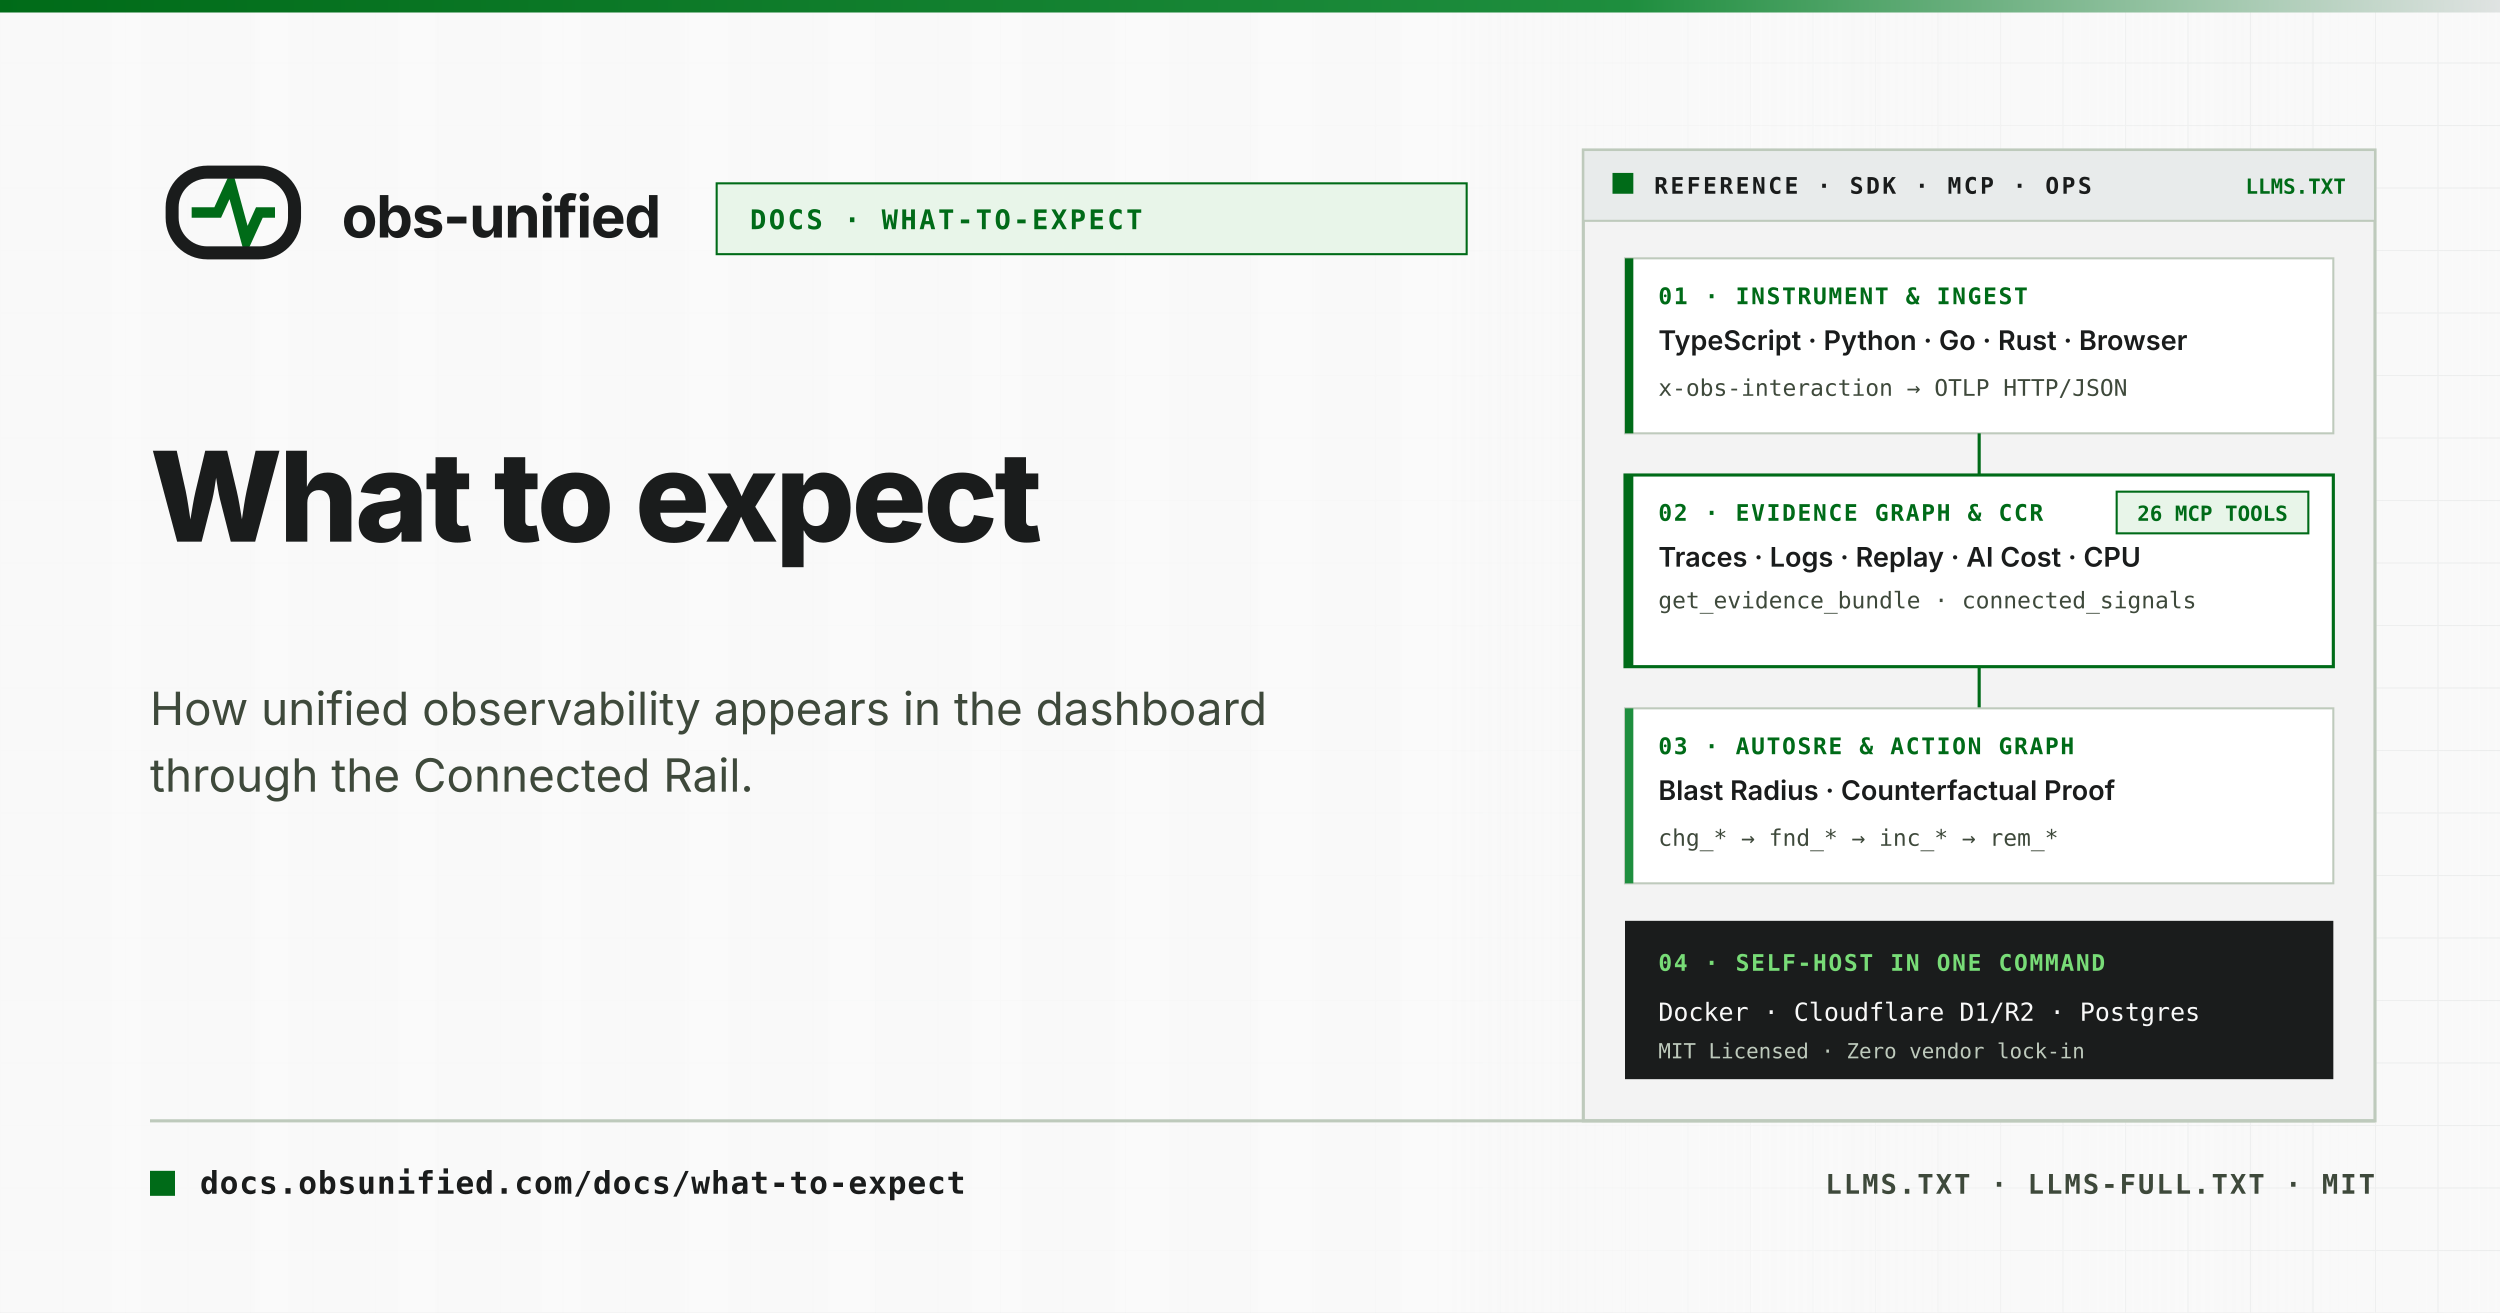
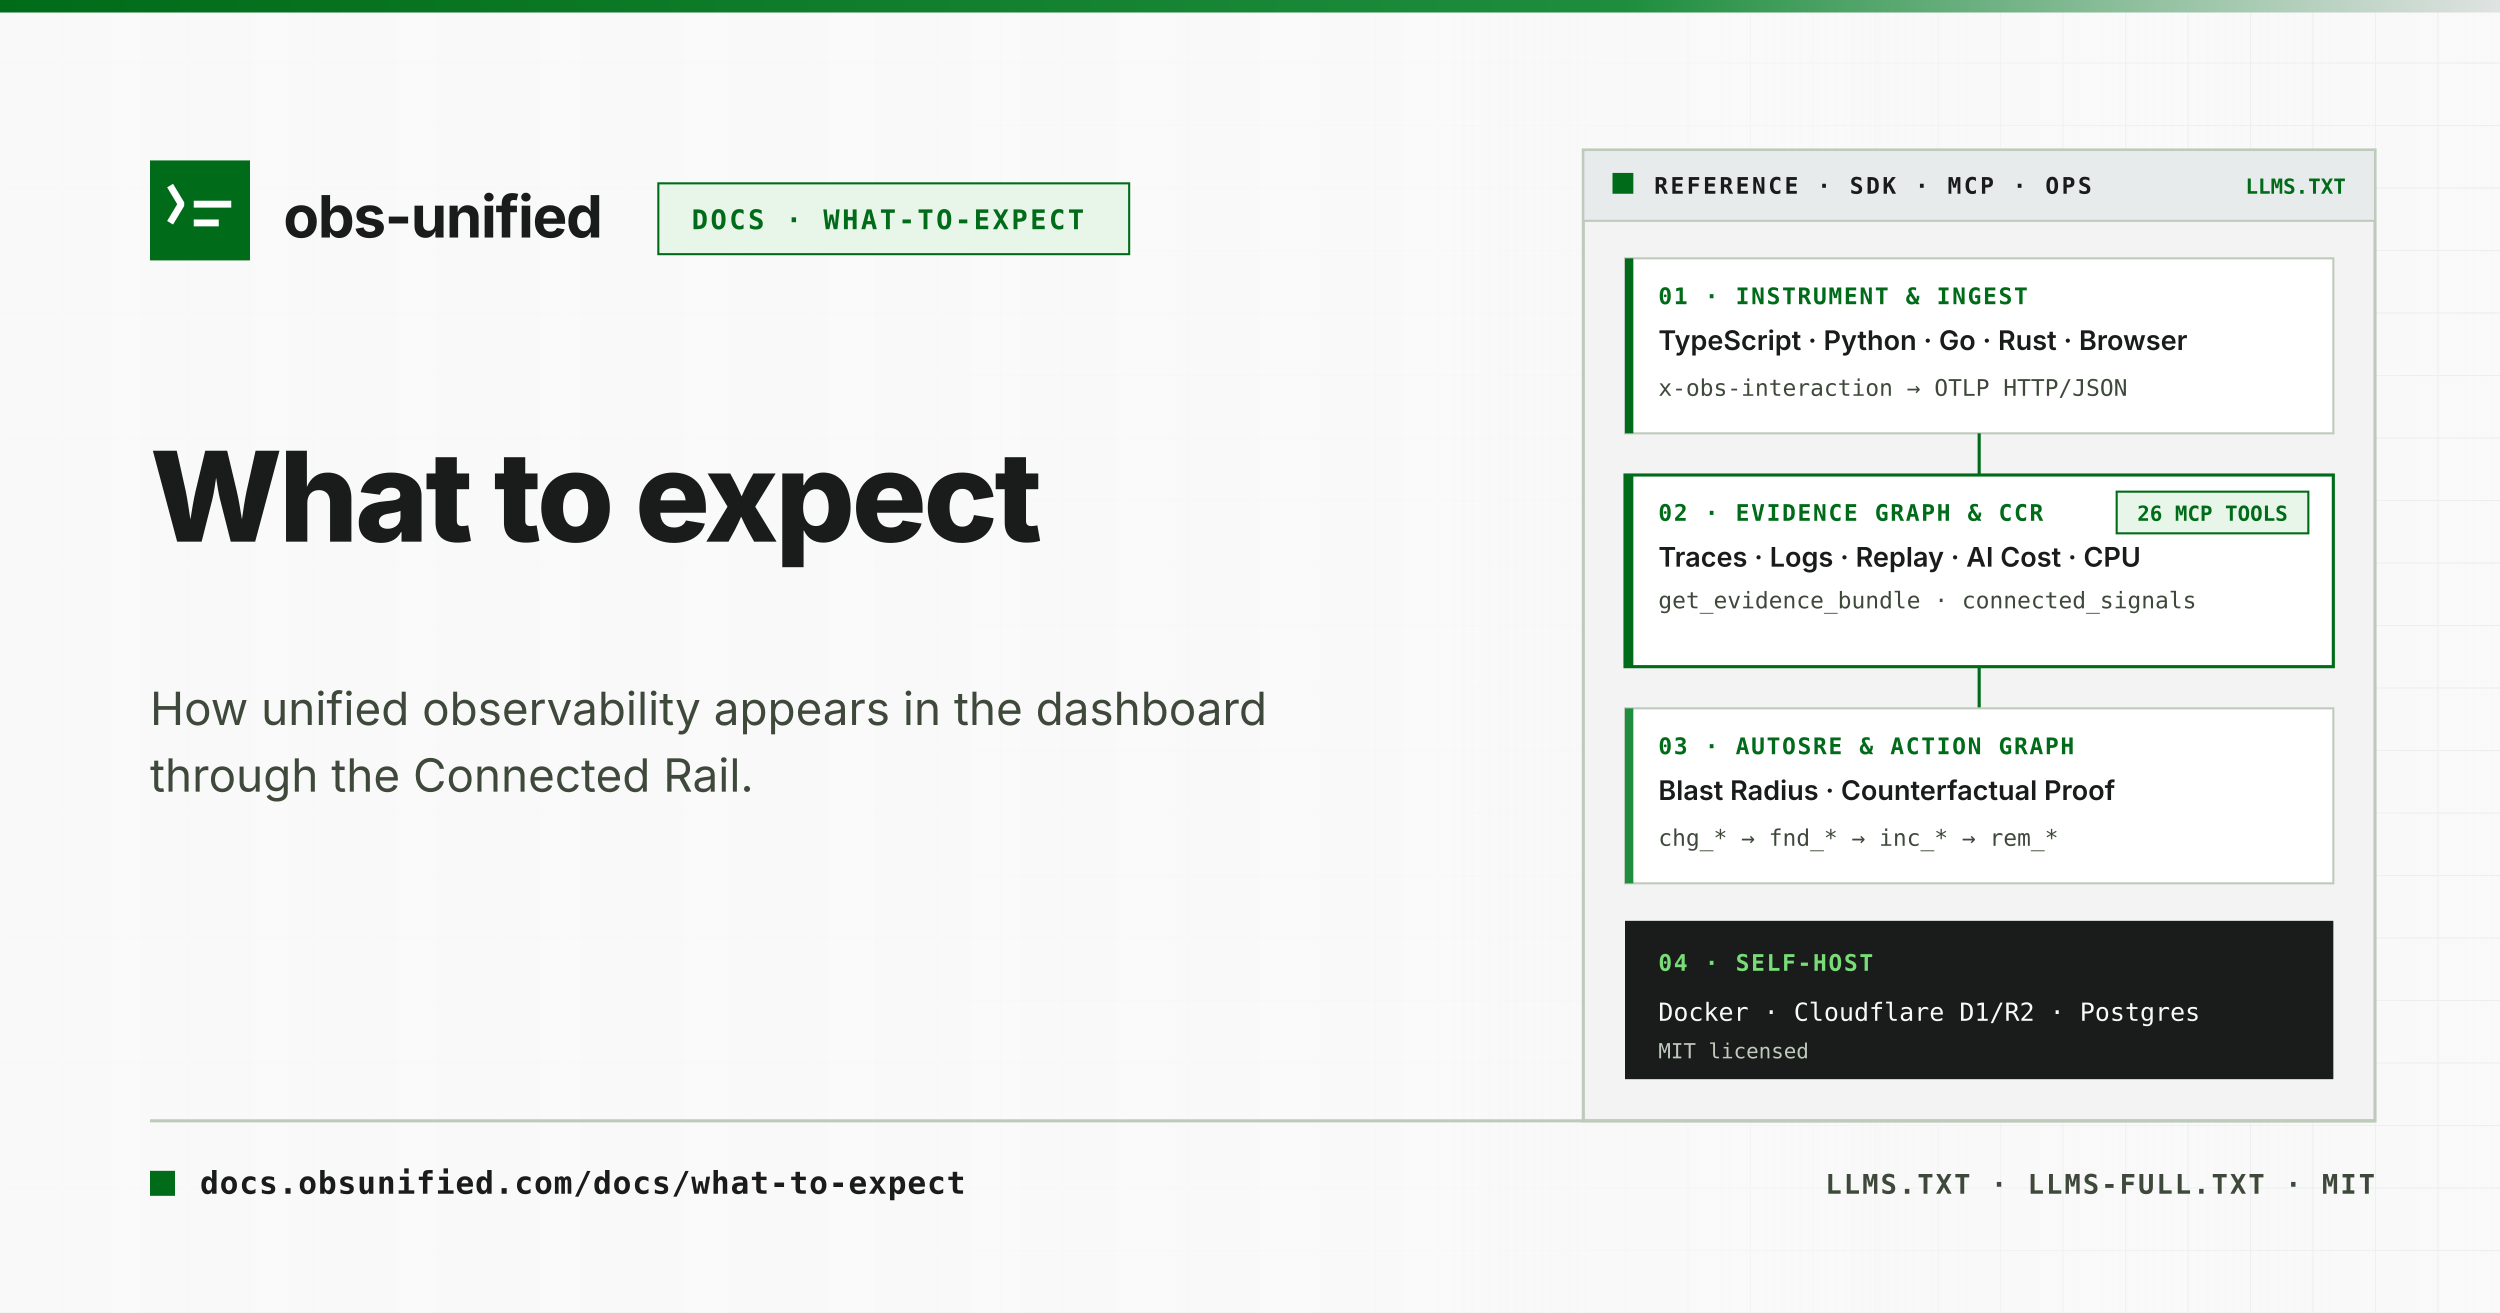
<svg xmlns="http://www.w3.org/2000/svg" viewBox="0 0 1200 630" width="1200" height="630" role="img" aria-label="What to expect — obs-unified documentation">
  <defs>
    <pattern id="grid" width="30" height="30" patternUnits="userSpaceOnUse">
      <path d="M 30 0 L 0 0 0 30" fill="none" stroke="#E2E4E4" stroke-width="1" />
    </pattern>
    <linearGradient id="surfaceFade" x1="0" y1="0" x2="1" y2="0">
      <stop offset="0%" stop-color="#F9F9F9" stop-opacity="0.97" />
      <stop offset="58%" stop-color="#F9F9F9" stop-opacity="0.93" />
      <stop offset="100%" stop-color="#F9F9F9" stop-opacity="0.45" />
    </linearGradient>
    <linearGradient id="accentBar" x1="0" y1="0" x2="1" y2="0">
      <stop offset="0%" stop-color="#006B18" />
      <stop offset="65%" stop-color="#1E8E3E" />
      <stop offset="100%" stop-color="#E2E4E4" />
    </linearGradient>
  </defs>
  <rect width="1200" height="630" fill="#F9F9F9" />
  <rect width="1200" height="630" fill="url(#grid)" />
  <rect width="1200" height="630" fill="url(#surfaceFade)" />
  <rect x="0" y="0" width="1200" height="6" fill="url(#accentBar)" />
  <g transform="translate(760, 72)">
    <rect x="0" y="0" width="380" height="466" fill="#F3F3F3" stroke="#BECABC" stroke-width="1.5" />
    <rect x="0" y="0" width="380" height="34" fill="#E8EBEB" stroke="#BECABC" stroke-width="1" />
    <rect x="14" y="11" width="10" height="10" fill="#006B18" />
    <text x="34" y="21" font-family="'JetBrains Mono', 'SFMono-Regular', Menlo, monospace" font-size="11" font-weight="700" fill="#1A1C1C" letter-spacing="1.2">REFERENCE · SDK · MCP · OPS</text>
    <text x="366" y="21" text-anchor="end" font-family="'JetBrains Mono', 'SFMono-Regular', Menlo, monospace" font-size="10" font-weight="600" fill="#006B18">LLMS.TXT</text>
    <rect x="20" y="52" width="340" height="84" fill="#FFFFFF" stroke="#BECABC" stroke-width="1" />
    <rect x="20" y="52" width="4" height="84" fill="#006B18" />
    <text x="36" y="74" font-family="'JetBrains Mono', 'SFMono-Regular', Menlo, monospace" font-size="11" font-weight="700" fill="#006B18" letter-spacing="0.8">01 · INSTRUMENT &amp; INGEST</text>
    <text x="36" y="96" font-family="'Inter', -apple-system, sans-serif" font-size="13" font-weight="600" fill="#1A1C1C">TypeScript · Python · Go · Rust · Browser</text>
    <text x="36" y="118" font-family="'JetBrains Mono', 'SFMono-Regular', Menlo, monospace" font-size="11" font-weight="500" fill="#3E493B">x-obs-interaction → OTLP HTTP/JSON</text>
    <line x1="190" y1="136" x2="190" y2="156" stroke="#006B18" stroke-width="1.5" />
    <rect x="20" y="156" width="340" height="92" fill="#FFFFFF" stroke="#006B18" stroke-width="1.5" />
    <rect x="20" y="156" width="4" height="92" fill="#006B18" />
    <text x="36" y="178" font-family="'JetBrains Mono', 'SFMono-Regular', Menlo, monospace" font-size="11" font-weight="700" fill="#006B18" letter-spacing="0.8">02 · EVIDENCE GRAPH &amp; CCR</text>
    <text x="36" y="200" font-family="'Inter', -apple-system, sans-serif" font-size="13" font-weight="600" fill="#1A1C1C">Traces · Logs · Replay · AI Cost · CPU</text>
    <text x="36" y="220" font-family="'JetBrains Mono', 'SFMono-Regular', Menlo, monospace" font-size="11" font-weight="500" fill="#3E493B">get_evidence_bundle · connected_signals</text>
    <rect x="256" y="164" width="92" height="20" fill="#E8F5E9" stroke="#006B18" stroke-width="1" />
    <text x="302" y="178" text-anchor="middle" font-family="'JetBrains Mono', 'SFMono-Regular', Menlo, monospace" font-size="10" font-weight="700" fill="#006B18">26 MCP TOOLS</text>
    <line x1="190" y1="248" x2="190" y2="268" stroke="#006B18" stroke-width="1.5" />
    <rect x="20" y="268" width="340" height="84" fill="#FFFFFF" stroke="#BECABC" stroke-width="1" />
    <rect x="20" y="268" width="4" height="84" fill="#1E8E3E" />
    <text x="36" y="290" font-family="'JetBrains Mono', 'SFMono-Regular', Menlo, monospace" font-size="11" font-weight="700" fill="#006B18" letter-spacing="0.8">03 · AUTOSRE &amp; ACTION GRAPH</text>
    <text x="36" y="312" font-family="'Inter', -apple-system, sans-serif" font-size="13" font-weight="600" fill="#1A1C1C">Blast Radius · Counterfactual Proof</text>
    <text x="36" y="334" font-family="'JetBrains Mono', 'SFMono-Regular', Menlo, monospace" font-size="11" font-weight="500" fill="#3E493B">chg_* → fnd_* → inc_* → rem_*</text>
    <rect x="20" y="370" width="340" height="76" fill="#1A1C1C" />
-     <text x="36" y="394" font-family="'JetBrains Mono', 'SFMono-Regular', Menlo, monospace" font-size="11" font-weight="700" fill="#78DC77" letter-spacing="0.8">04 · SELF-HOST IN ONE COMMAND</text>
+     <text x="36" y="394" font-family="'JetBrains Mono', 'SFMono-Regular', Menlo, monospace" font-size="11" font-weight="700" fill="#78DC77" letter-spacing="0.8">04 · SELF-HOST</text>
    <text x="36" y="418" font-family="'JetBrains Mono', 'SFMono-Regular', Menlo, monospace" font-size="12" font-weight="500" fill="#F9F9F9">Docker · Cloudflare D1/R2 · Postgres</text>
-     <text x="36" y="436" font-family="'JetBrains Mono', 'SFMono-Regular', Menlo, monospace" font-size="10" font-weight="500" fill="#BECABC">MIT Licensed · Zero vendor lock-in</text>
+     <text x="36" y="436" font-family="'JetBrains Mono', 'SFMono-Regular', Menlo, monospace" font-size="10" font-weight="500" fill="#BECABC">MIT licensed</text>
  </g>
  <g transform="translate(72, 72)">
-     <g transform="scale(2.5)">
-       <path d="M9 12H13L15.5 6.5L18.5 17.5L21 12H23" stroke="#006B18" stroke-width="2" stroke-linecap="square" stroke-linejoin="miter" fill="none" />
-       <path fill-rule="evenodd" clip-rule="evenodd" d="M11 3C6.582 3 3 6.582 3 11V13C3 17.418 6.582 21 11 21H21C25.418 21 29 17.418 29 13V11C29 6.582 25.418 3 21 3H11ZM11 5.5C7.962 5.5 5.5 7.962 5.5 11V13C5.5 16.038 7.962 18.5 11 18.5H21C24.038 18.5 26.5 16.038 26.5 13V11C26.5 7.962 24.038 5.5 21 5.5H11Z" fill="#1A1C1C" />
+     <g transform="translate(0, 5) scale(1.5)">
+       <rect width="32" height="32" fill="#006B18" />
+       <path d="M7 9 L10 14 L7 19" fill="none" stroke="#FFFFFF" stroke-width="2.2" stroke-linejoin="bevel" stroke-linecap="square" />
+       <rect x="14" y="12.9" width="12" height="2.2" fill="#FFFFFF" />
+       <rect x="14" y="18.9" width="8" height="2.2" fill="#FFFFFF" />
    </g>
-     <text x="92" y="42" font-family="'Inter', -apple-system, BlinkMacSystemFont, 'Segoe UI', sans-serif" font-size="28" font-weight="700" fill="#1A1C1C" letter-spacing="-0.6">obs-unified</text>
-     <rect x="272" y="16" width="360" height="34" fill="#E8F5E9" stroke="#006B18" stroke-width="1" />
-     <text x="288" y="38" font-family="'JetBrains Mono', 'SFMono-Regular', Menlo, monospace" font-size="13" font-weight="700" fill="#006B18" letter-spacing="1.2">DOCS · WHAT-TO-EXPECT</text>
+     <text x="64" y="42" font-family="'Inter', -apple-system, BlinkMacSystemFont, 'Segoe UI', sans-serif" font-size="28" font-weight="700" fill="#1A1C1C" letter-spacing="-0.6">obs-unified</text>
+     <rect x="244" y="16" width="226" height="34" fill="#E8F5E9" stroke="#006B18" stroke-width="1" />
+     <text x="260" y="38" font-family="'JetBrains Mono', 'SFMono-Regular', Menlo, monospace" font-size="13" font-weight="700" fill="#006B18" letter-spacing="1.2">DOCS · WHAT-TO-EXPECT</text>
  </g>
  <text x="72" y="260" font-family="'Inter', -apple-system, BlinkMacSystemFont, 'Segoe UI', sans-serif" font-size="60" font-weight="800" fill="#1A1C1C" letter-spacing="-1.6">What to expect</text>
  <text x="72" y="348" font-family="'Inter', -apple-system, BlinkMacSystemFont, 'Segoe UI', sans-serif" font-size="22" font-weight="400" fill="#3E493B">How unified observability appears in the dashboard</text>
  <text x="72" y="380" font-family="'Inter', -apple-system, BlinkMacSystemFont, 'Segoe UI', sans-serif" font-size="22" font-weight="400" fill="#3E493B">through the Connected Rail.</text>
  <line x1="72" y1="538" x2="1140" y2="538" stroke="#BECABC" stroke-width="1.5" />
  <rect x="72" y="562" width="12" height="12" fill="#006B18" />
  <text x="96" y="573" font-family="'JetBrains Mono', 'SFMono-Regular', Menlo, monospace" font-size="15" font-weight="700" fill="#1A1C1C" letter-spacing="0.4">docs.obsunified.com/docs/what-to-expect</text>
  <text x="1140" y="573" text-anchor="end" font-family="'JetBrains Mono', 'SFMono-Regular', Menlo, monospace" font-size="13" font-weight="600" fill="#3E493B" letter-spacing="1">LLMS.TXT · LLMS-FULL.TXT · MIT</text>
</svg>
